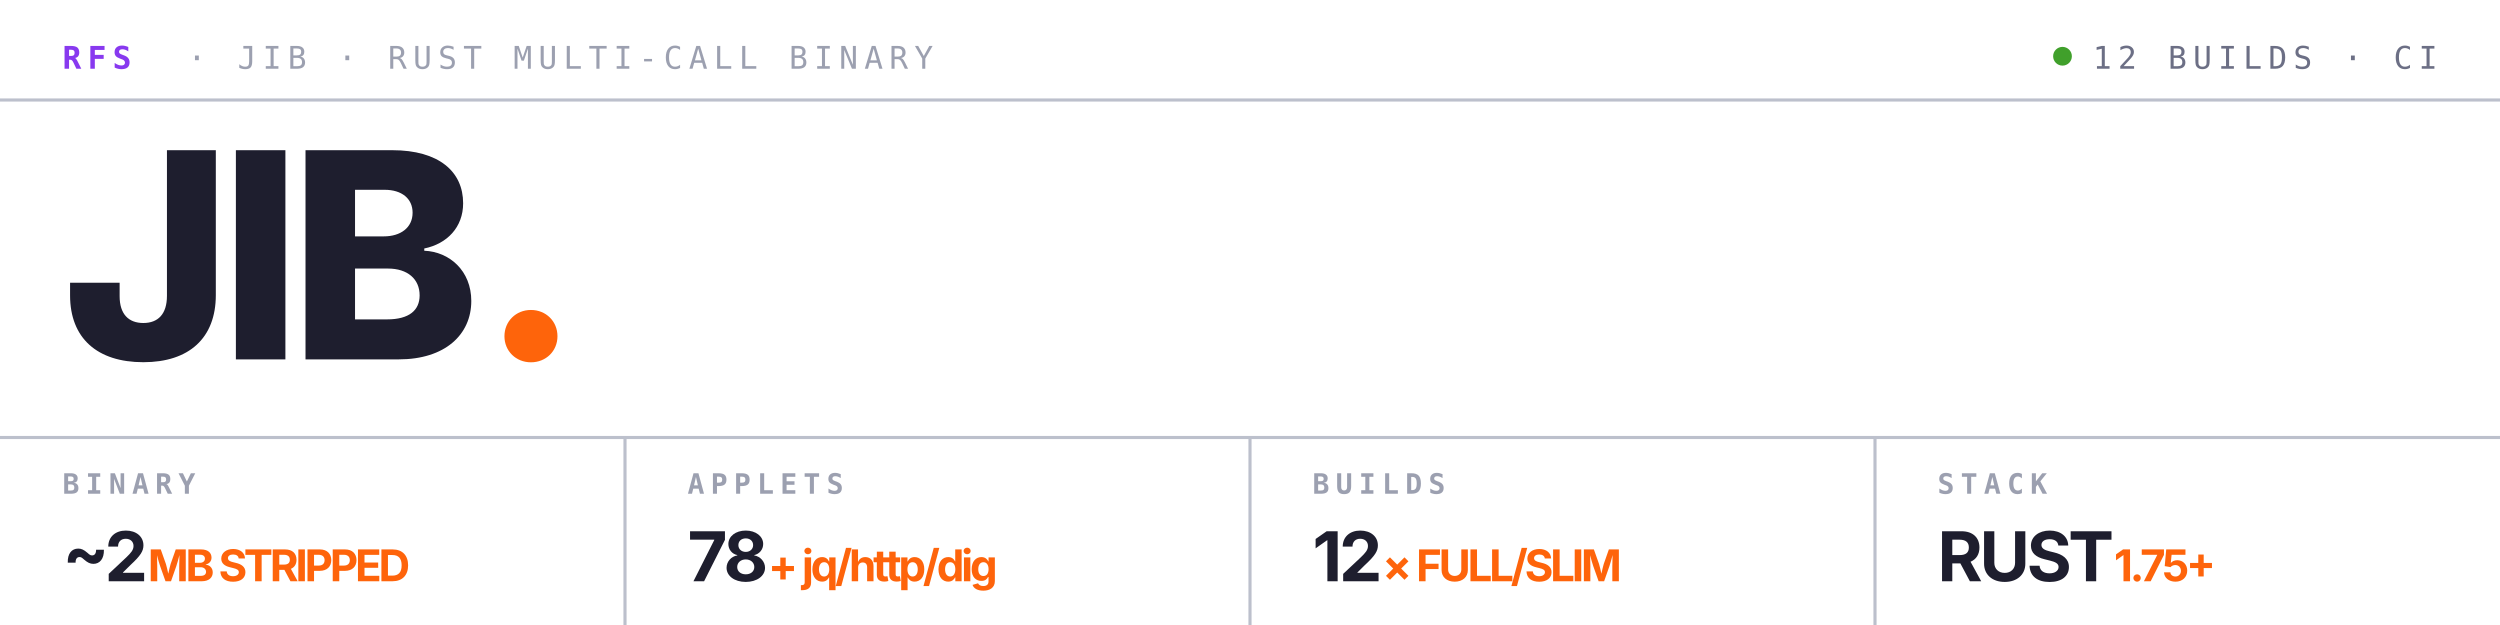
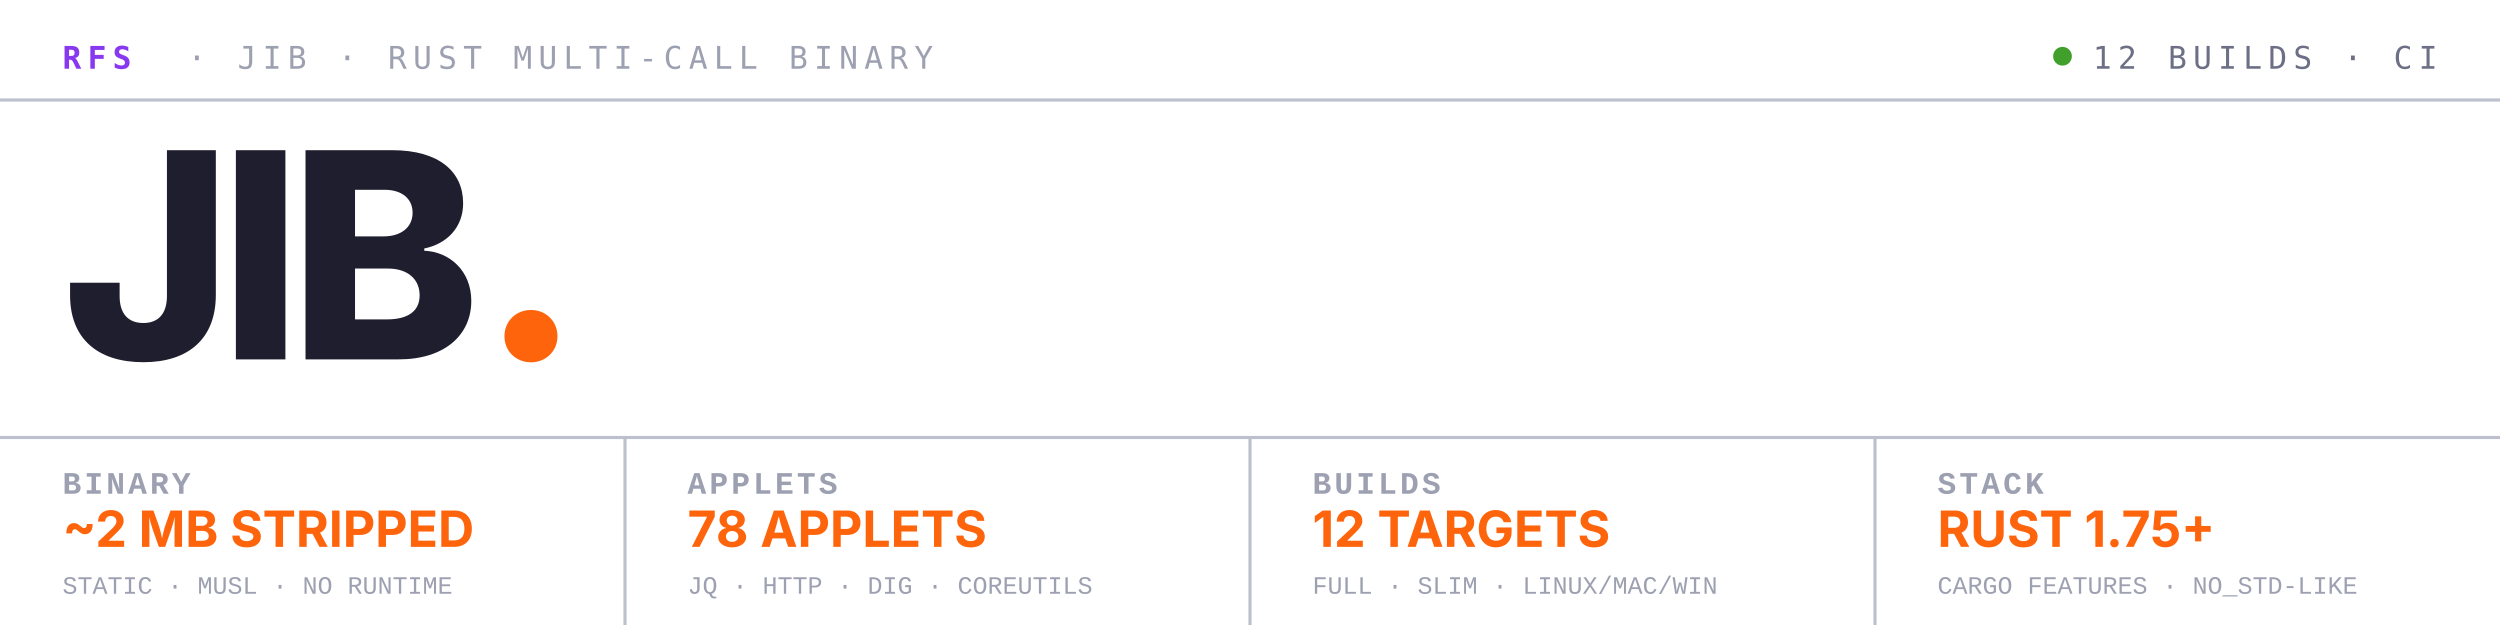
<svg xmlns="http://www.w3.org/2000/svg" viewBox="0 0 800 200" fill="none">
  <rect x="0" y="0" width="800" height="200" fill="#ffffff" />
  <line x1="0" y1="32" x2="800" y2="32" stroke="#bcc0cc" stroke-width="1" />
  <text x="20" y="22" font-family="'JetBrains Mono', 'SF Mono', 'Fira Code', 'Cascadia Code', monospace" font-size="10" font-weight="700" fill="#8839ef" letter-spacing="2">RFS</text>
  <text x="60" y="22" font-family="'JetBrains Mono', 'SF Mono', 'Fira Code', 'Cascadia Code', monospace" font-size="10" font-weight="500" fill="#9ca0b0" letter-spacing="2">·  JIB  ·  RUST MULTI-CALL BINARY</text>
  <circle cx="660" cy="18" r="3" fill="#40a02b" />
  <text x="780" y="22" text-anchor="end" font-family="'JetBrains Mono', 'SF Mono', 'Fira Code', 'Cascadia Code', monospace" font-size="10" font-weight="500" fill="#6c6f85" letter-spacing="2">12 BUILDS · CI</text>
  <text x="20" y="115" font-family="'Inter', 'SF Pro Display', 'Segoe UI', 'Helvetica Neue', Arial, sans-serif" font-size="92" font-weight="800" fill="#1e1e2e" letter-spacing="-4">JIB<tspan fill="#fe640b">.</tspan>
  </text>
  <line x1="0" y1="140" x2="800" y2="140" stroke="#bcc0cc" stroke-width="1" />
  <line x1="200" y1="140" x2="200" y2="200" stroke="#bcc0cc" stroke-width="1" />
  <line x1="400" y1="140" x2="400" y2="200" stroke="#bcc0cc" stroke-width="1" />
  <line x1="600" y1="140" x2="600" y2="200" stroke="#bcc0cc" stroke-width="1" />
-   <text x="20" y="158" font-family="'JetBrains Mono', 'SF Mono', 'Fira Code', 'Cascadia Code', monospace" font-size="9" font-weight="600" fill="#9ca0b0" letter-spacing="2">BINARY</text>
-   <text x="20" y="186" font-family="'Inter', 'SF Pro Display', 'Segoe UI', 'Helvetica Neue', Arial, sans-serif" font-size="22" font-weight="700" fill="#1e1e2e" letter-spacing="-1">~2<tspan fill="#fe640b" font-size="14"> MB STRIPPED</tspan>
-   </text>
-   <text x="220" y="158" font-family="'JetBrains Mono', 'SF Mono', 'Fira Code', 'Cascadia Code', monospace" font-size="9" font-weight="600" fill="#9ca0b0" letter-spacing="2">APPLETS</text>
-   <text x="220" y="186" font-family="'Inter', 'SF Pro Display', 'Segoe UI', 'Helvetica Neue', Arial, sans-serif" font-size="22" font-weight="700" fill="#1e1e2e" letter-spacing="-1">78<tspan fill="#fe640b" font-size="14"> + jq/http/dig</tspan>
-   </text>
-   <text x="420" y="158" font-family="'JetBrains Mono', 'SF Mono', 'Fira Code', 'Cascadia Code', monospace" font-size="9" font-weight="600" fill="#9ca0b0" letter-spacing="2">BUILDS</text>
-   <text x="420" y="186" font-family="'Inter', 'SF Pro Display', 'Segoe UI', 'Helvetica Neue', Arial, sans-serif" font-size="22" font-weight="700" fill="#1e1e2e" letter-spacing="-1">12<tspan fill="#fe640b" font-size="14"> × FULL/SLIM</tspan>
-   </text>
-   <text x="620" y="158" font-family="'JetBrains Mono', 'SF Mono', 'Fira Code', 'Cascadia Code', monospace" font-size="9" font-weight="600" fill="#9ca0b0" letter-spacing="2">STACK</text>
-   <text x="620" y="186" font-family="'Inter', 'SF Pro Display', 'Segoe UI', 'Helvetica Neue', Arial, sans-serif" font-size="22" font-weight="700" fill="#1e1e2e" letter-spacing="-1">RUST<tspan fill="#fe640b" font-size="14"> 1.75+</tspan>
-   </text>
+   <text x="20" y="158" font-family="'JetBrains Mono', 'Courier New', monospace" font-size="10" font-weight="600" fill="#9ca0b0" letter-spacing="1">BINARY</text>
+   <text x="20" y="175" font-family="'Inter', 'Helvetica Neue', Arial, sans-serif" font-size="16" font-weight="700" fill="#fe640b" letter-spacing="0">~2 MB STRIPPED</text>
+   <text x="20" y="190" font-family="'JetBrains Mono', 'Courier New', monospace" font-size="8" fill="#9ca0b0" letter-spacing="0">STATIC · MUSL · NO RUNTIME</text>
+   <text x="220" y="158" font-family="'JetBrains Mono', 'Courier New', monospace" font-size="10" font-weight="600" fill="#9ca0b0" letter-spacing="1">APPLETS</text>
+   <text x="220" y="175" font-family="'Inter', 'Helvetica Neue', Arial, sans-serif" font-size="16" font-weight="700" fill="#fe640b" letter-spacing="0">78 APPLETS</text>
+   <text x="220" y="190" font-family="'JetBrains Mono', 'Courier New', monospace" font-size="8" fill="#9ca0b0" letter-spacing="0">JQ · HTTP · DIG · COREUTILS</text>
+   <text x="420" y="158" font-family="'JetBrains Mono', 'Courier New', monospace" font-size="10" font-weight="600" fill="#9ca0b0" letter-spacing="1">BUILDS</text>
+   <text x="420" y="175" font-family="'Inter', 'Helvetica Neue', Arial, sans-serif" font-size="16" font-weight="700" fill="#fe640b" letter-spacing="0">12 TARGETS</text>
+   <text x="420" y="190" font-family="'JetBrains Mono', 'Courier New', monospace" font-size="8" fill="#9ca0b0" letter-spacing="0">FULL · SLIM · LINUX/MAC/WIN</text>
+   <text x="620" y="158" font-family="'JetBrains Mono', 'Courier New', monospace" font-size="10" font-weight="600" fill="#9ca0b0" letter-spacing="1">STACK</text>
+   <text x="620" y="175" font-family="'Inter', 'Helvetica Neue', Arial, sans-serif" font-size="16" font-weight="700" fill="#fe640b" letter-spacing="0">RUST 1.75+</text>
+   <text x="620" y="190" font-family="'JetBrains Mono', 'Courier New', monospace" font-size="8" fill="#9ca0b0" letter-spacing="0">CARGO FEATURES · NO_STD-LIKE</text>
</svg>
